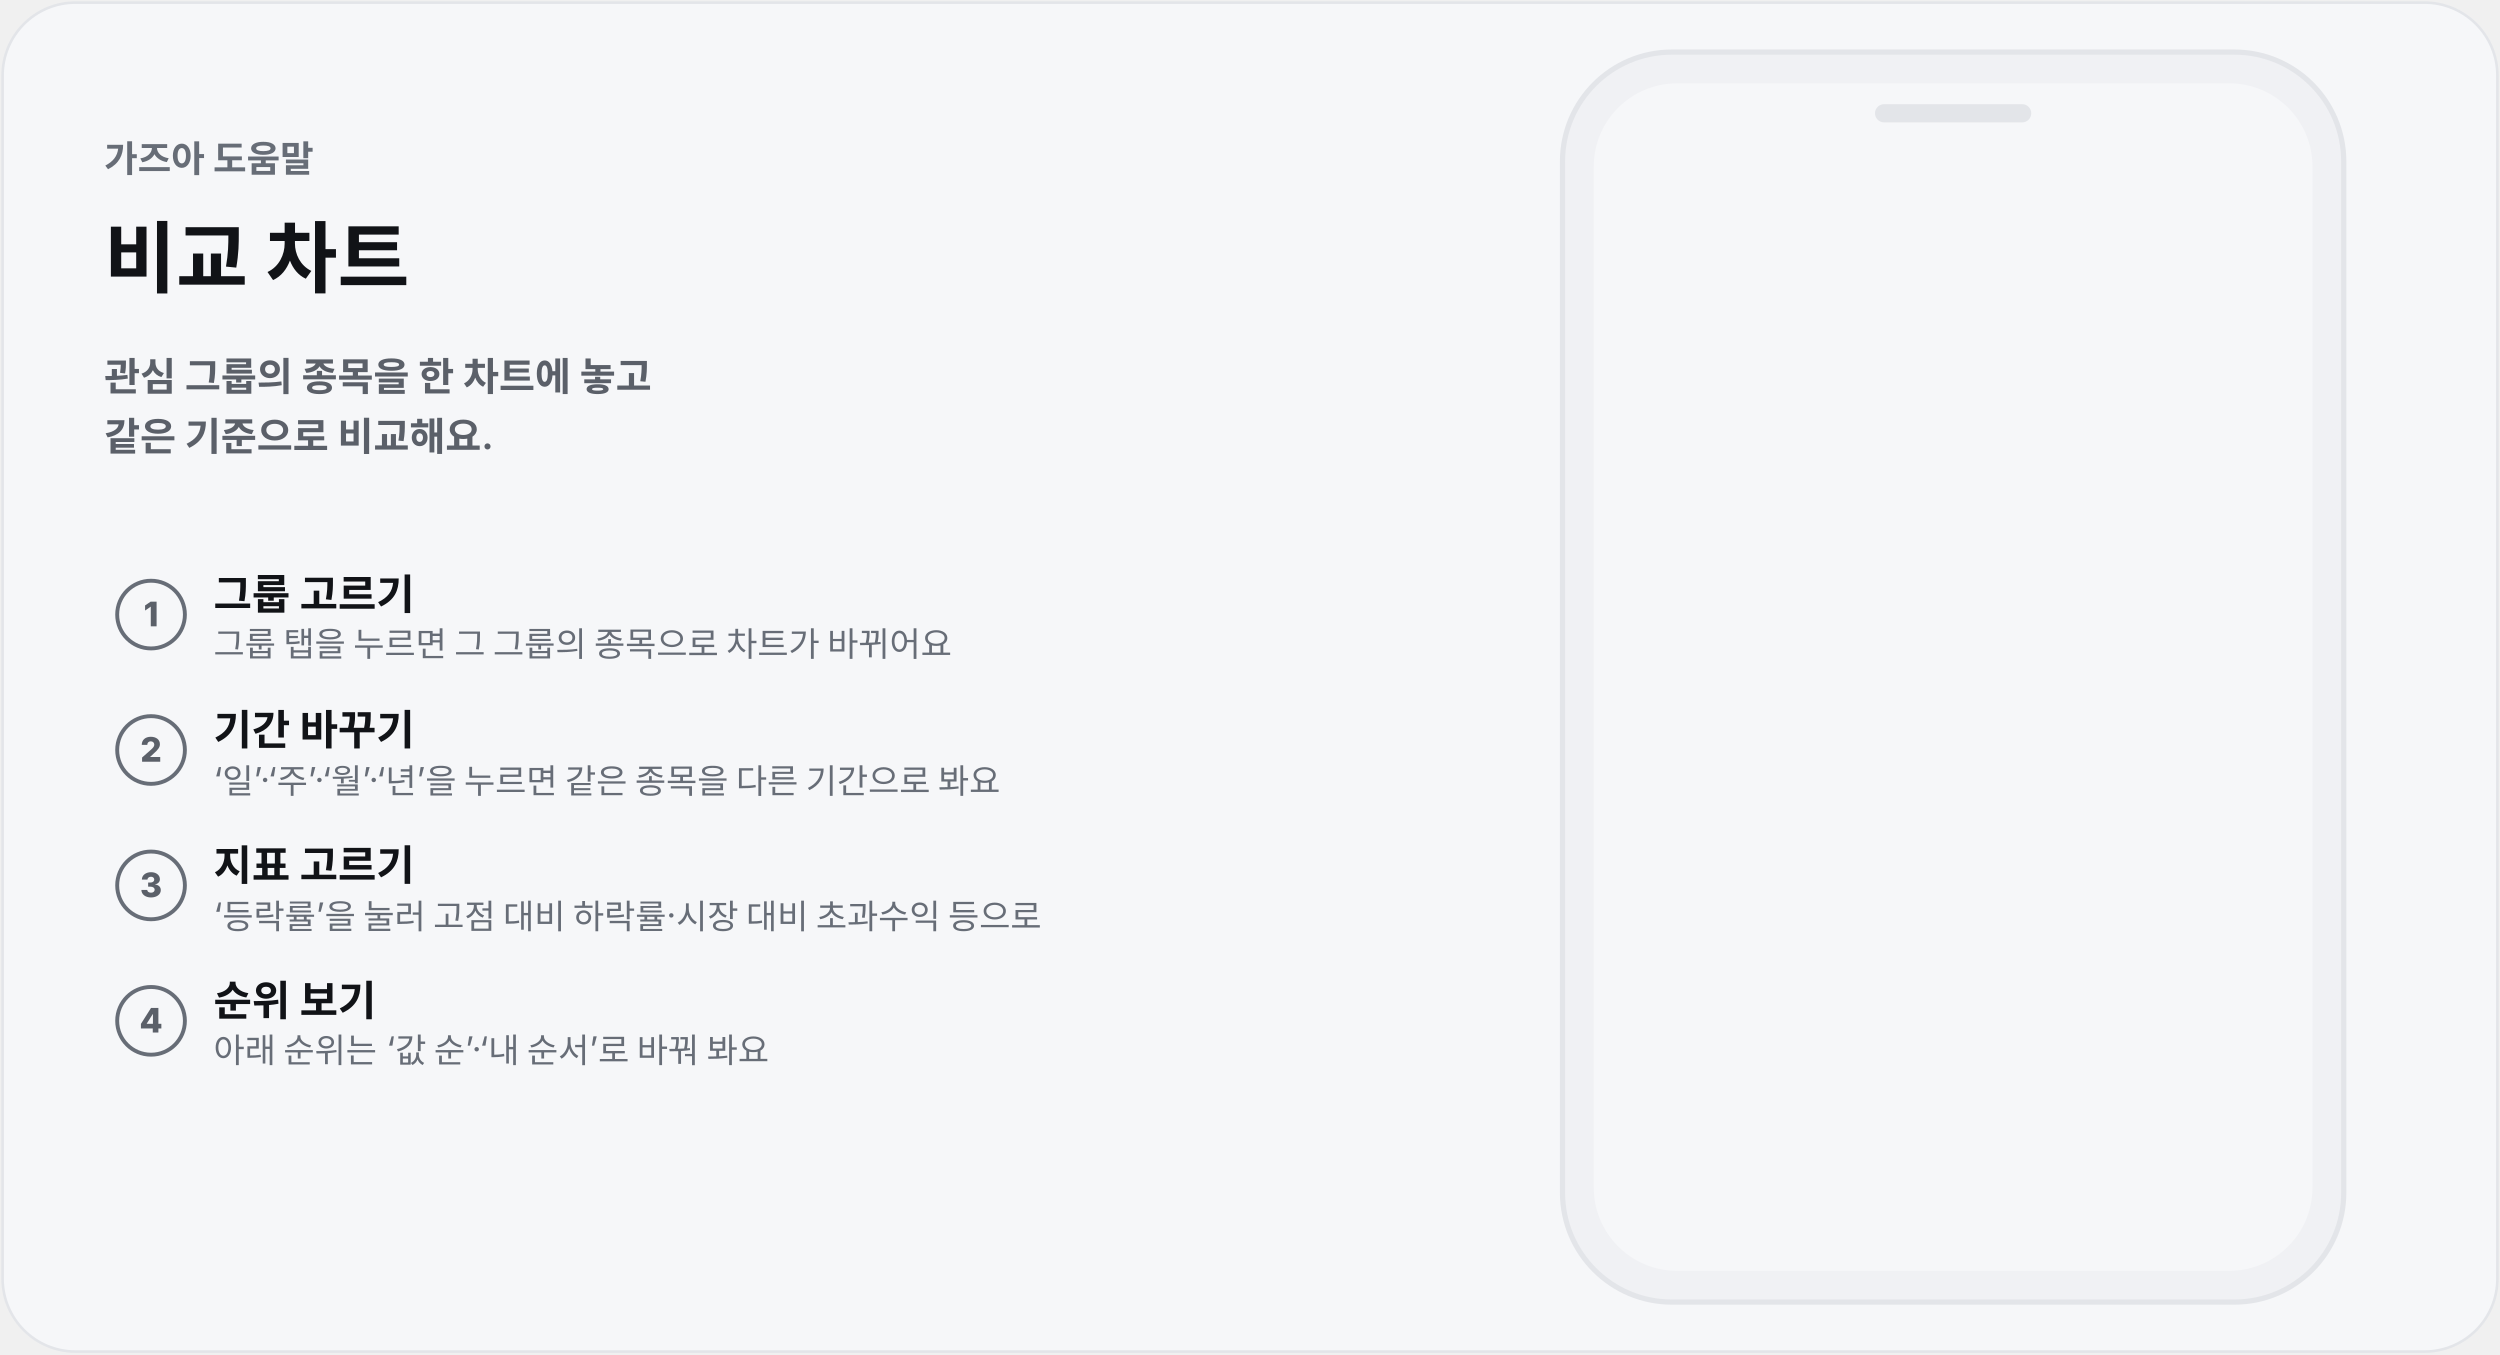
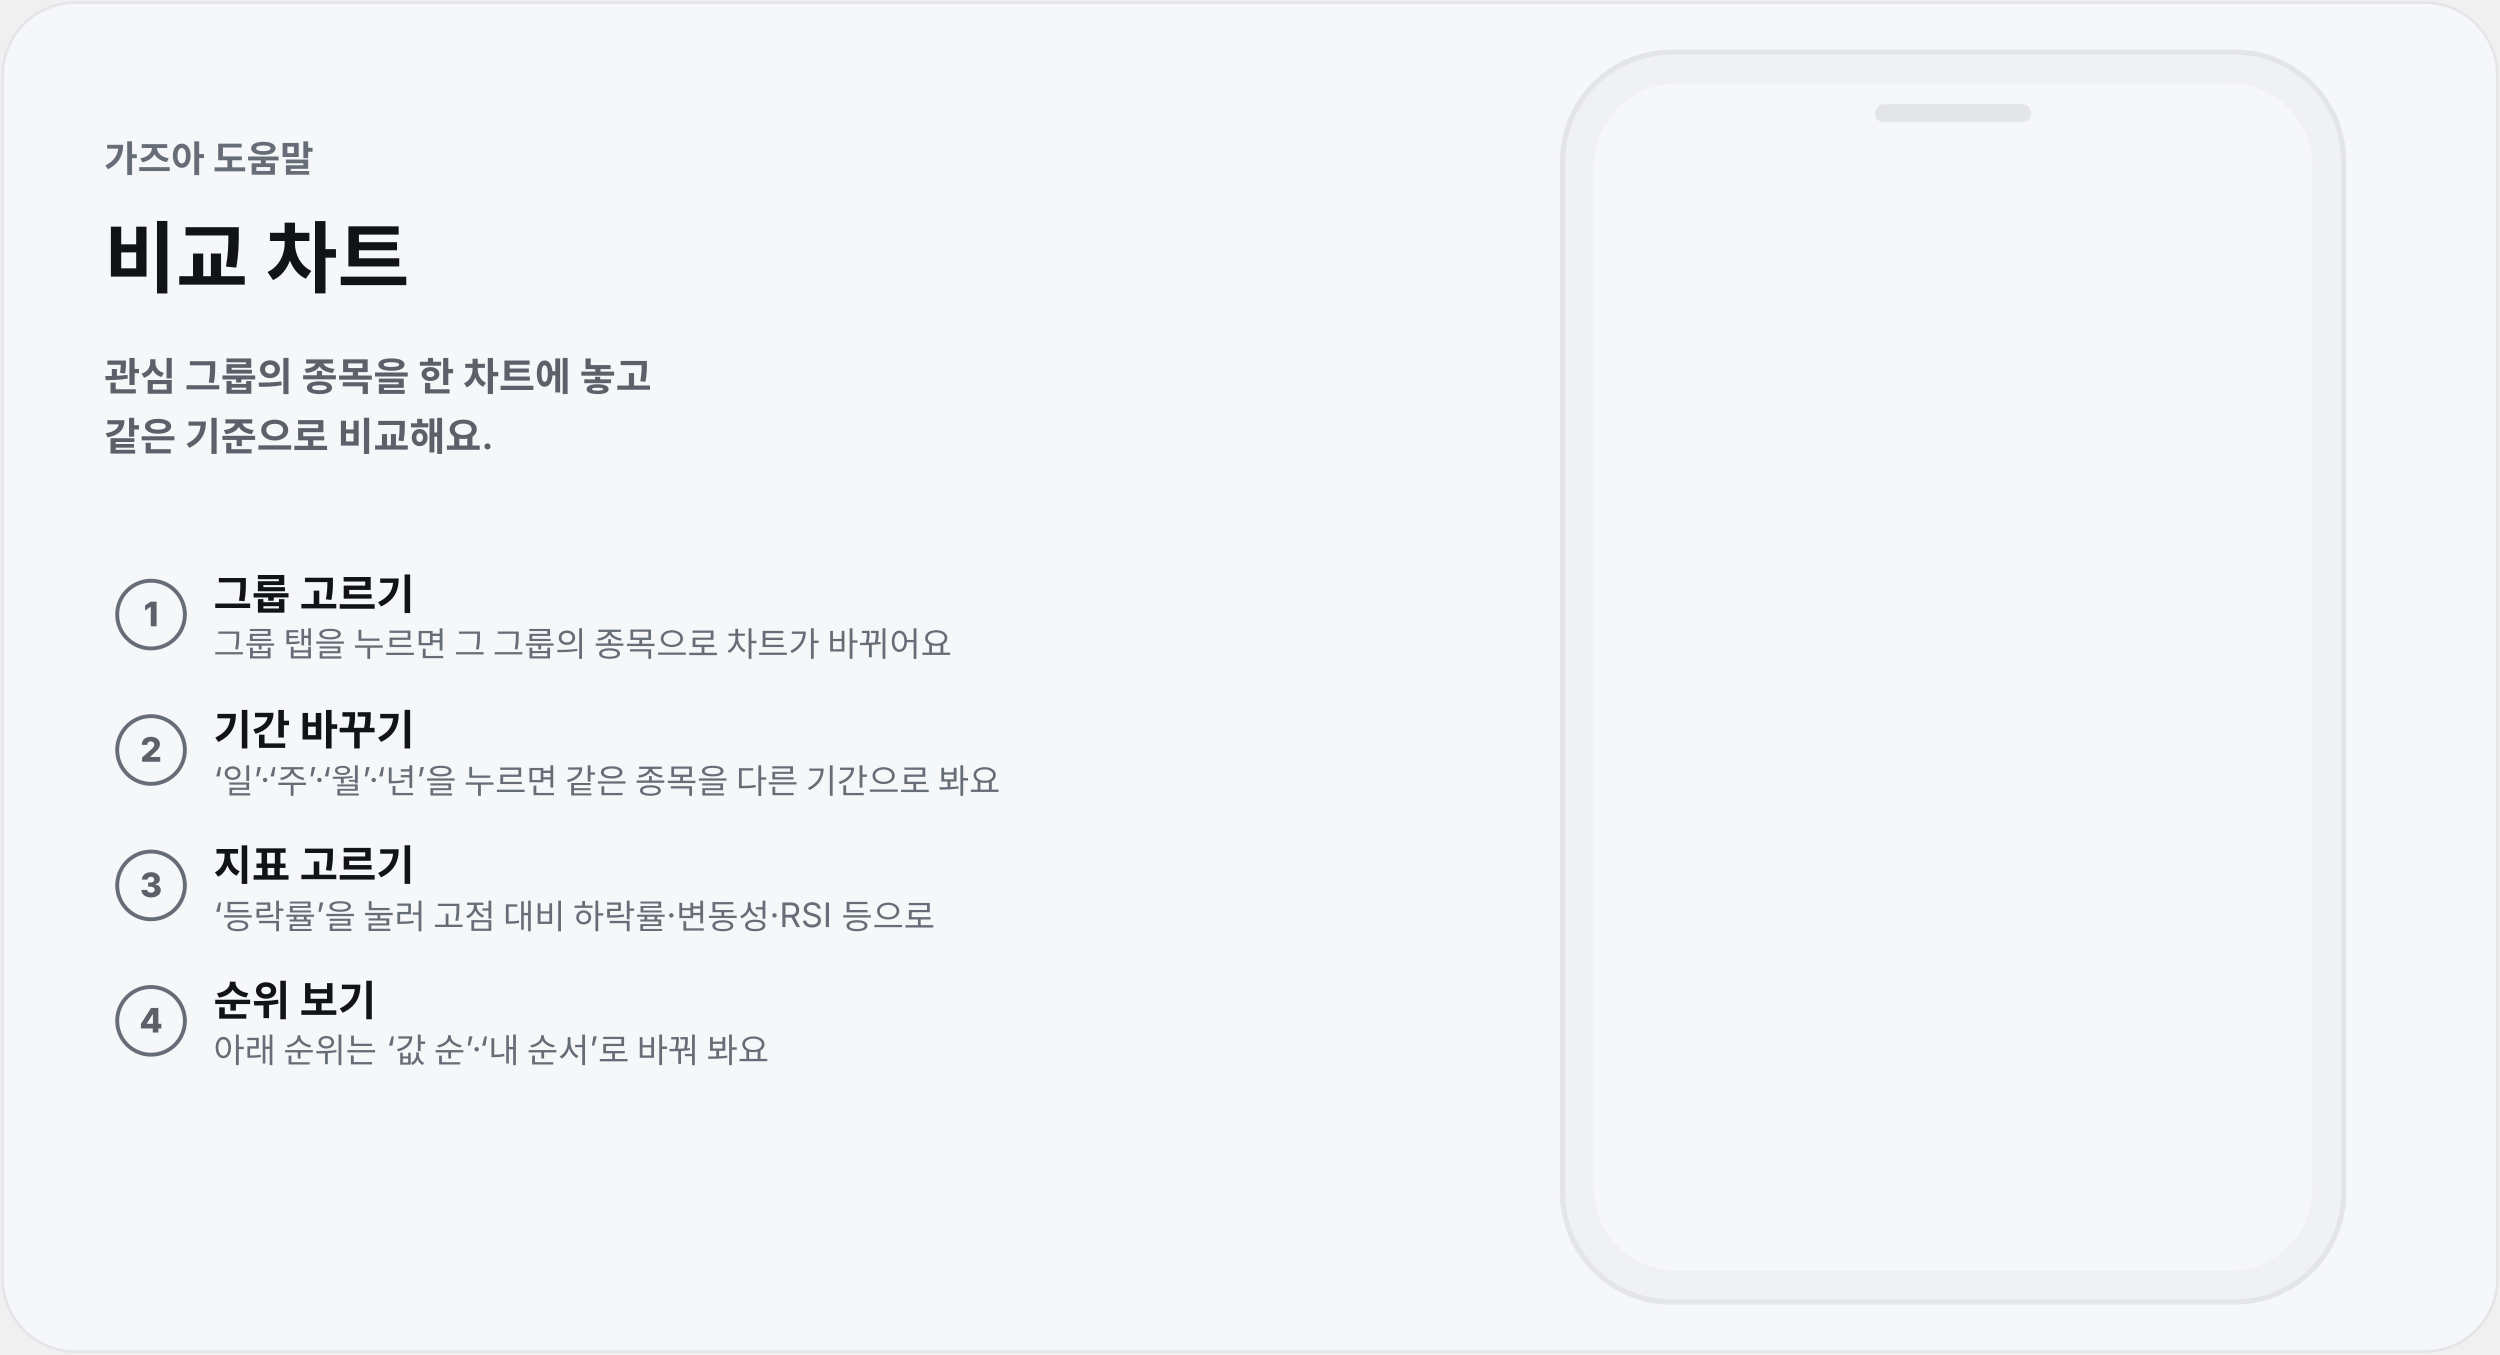
<svg xmlns="http://www.w3.org/2000/svg" width="960" height="520" viewBox="0 0 960 520" role="img" aria-labelledby="motion-title motion-desc">
  <style>
text{font-family:'Pretendard Variable', Pretendard, -apple-system, BlinkMacSystemFont, 'Apple SD Gothic Neo', 'Noto Sans KR', sans-serif}
.sc{opacity:0;animation:scene 15.2s linear infinite backwards}
.rise{transform-box:fill-box;animation:rise 15.2s cubic-bezier(.2,.8,.2,1) infinite backwards}
.pop{transform-box:fill-box;transform-origin:center;animation:pop 15.2s ease-out infinite backwards}
.draw{stroke-dasharray:1;stroke-dashoffset:1;animation:draw 15.2s ease-out infinite backwards}
.fade{opacity:0;animation:fade 15.2s linear infinite backwards}
.tap{transform-box:fill-box;transform-origin:center;opacity:0;animation:tap 15.2s ease-out infinite backwards}
@keyframes scene{0%{opacity:0}2.303%{opacity:1}22.697%{opacity:1}25.000%{opacity:0}100%{opacity:0}}
@keyframes rise{0%{opacity:0;transform:translateY(14px)}2.961%{opacity:1;transform:none}100%{opacity:1;transform:none}}
@keyframes pop{0%{transform:scale(0)}1.974%{transform:scale(1.15)}2.961%{transform:scale(1)}100%{transform:scale(1)}}
@keyframes draw{0%{stroke-dashoffset:1}7.895%{stroke-dashoffset:0}100%{stroke-dashoffset:0}}
@keyframes fade{0%{opacity:0}1.974%{opacity:1}100%{opacity:1}}
@keyframes tap{0%{opacity:0;transform:scale(.4)}0.789%{opacity:1;transform:scale(1)}4.605%{opacity:0;transform:scale(1.9)}100%{opacity:0;transform:scale(1.9)}}
@media (prefers-reduced-motion:reduce){
*{animation:none!important}
.s0{opacity:1}
.rise,.fade{opacity:1;transform:none}
.pop{transform:none}
.draw{stroke-dasharray:none;stroke-dashoffset:0}
}</style>
  <rect x="1" y="1" width="958" height="518" rx="28" fill="#f6f7f9" stroke="#e3e5e9" />
  <text x="40" y="66" font-size="14" font-weight="700" fill="#676d77" text-anchor="start">가즈아 도움말</text>
  <text x="40" y="110" font-size="30" font-weight="800" fill="#111317" text-anchor="start">비교 차트</text>
  <text x="40" y="150" font-size="15" font-weight="600" fill="#5b6069" text-anchor="start">관심 그룹의 종목을 한 차트에 놓고</text>
  <text x="40" y="173" font-size="15" font-weight="600" fill="#5b6069" text-anchor="start">같은 기준으로 비교해요.</text>
  <g>
    <rect class="sc s0" style="animation-delay:0.00s" x="32" y="213" width="540" height="48" rx="14" fill="rgba(91, 71, 224, 0.1)" />
    <circle cx="58" cy="236" r="13" fill="none" stroke="#676d77" stroke-width="1.5" />
    <text x="58" y="240.5" font-size="13" font-weight="800" fill="#5b6069" text-anchor="middle">1</text>
    <g class="sc s0" style="animation-delay:0.00s">
      <circle cx="58" cy="236" r="13" fill="#5b47e0" />
      <text x="58" y="240.5" font-size="13" font-weight="800" fill="#ffffff" text-anchor="middle">1</text>
    </g>
    <text x="82" y="234" font-size="16" font-weight="800" fill="#111317" text-anchor="start">그룹 고르기</text>
    <text x="82" y="252" font-size="13" font-weight="400" fill="#676d77" text-anchor="start">그룹 탭을 누르면 그 그룹의 종목으로 차트가 바뀌어요</text>
  </g>
  <g>
    <rect class="sc s1" style="animation-delay:3.80s" x="32" y="265" width="540" height="48" rx="14" fill="rgba(91, 71, 224, 0.1)" />
    <circle cx="58" cy="288" r="13" fill="none" stroke="#676d77" stroke-width="1.5" />
    <text x="58" y="292.5" font-size="13" font-weight="800" fill="#5b6069" text-anchor="middle">2</text>
    <g class="sc s1" style="animation-delay:3.80s">
      <circle cx="58" cy="288" r="13" fill="#5b47e0" />
      <text x="58" y="292.5" font-size="13" font-weight="800" fill="#ffffff" text-anchor="middle">2</text>
    </g>
    <text x="82" y="286" font-size="16" font-weight="800" fill="#111317" text-anchor="start">기간 바꾸기</text>
    <text x="82" y="304" font-size="13" font-weight="400" fill="#676d77" text-anchor="start">‘일’·‘주’·‘월’·‘년’을 누르면 같은 종목을 다른 기간으로 봐요</text>
  </g>
  <g>
    <rect class="sc s2" style="animation-delay:7.60s" x="32" y="317" width="540" height="48" rx="14" fill="rgba(91, 71, 224, 0.1)" />
    <circle cx="58" cy="340" r="13" fill="none" stroke="#676d77" stroke-width="1.5" />
    <text x="58" y="344.5" font-size="13" font-weight="800" fill="#5b6069" text-anchor="middle">3</text>
    <g class="sc s2" style="animation-delay:7.60s">
      <circle cx="58" cy="340" r="13" fill="#5b47e0" />
      <text x="58" y="344.5" font-size="13" font-weight="800" fill="#ffffff" text-anchor="middle">3</text>
    </g>
    <text x="82" y="338" font-size="16" font-weight="800" fill="#111317" text-anchor="start">지표 고르기</text>
-     <text x="82" y="356" font-size="13" font-weight="400" fill="#676d77" text-anchor="start">‘등락률’을 눌러 고점 대비 하락률·시장 대비 초과수익 등으로</text>
+     <text x="82" y="356" font-size="13" font-weight="400" fill="#676d77" text-anchor="start">‘등락률’을 눌러 고점 대비 하락률·변동성·RSI 등으로</text>
  </g>
  <g>
    <rect class="sc s3" style="animation-delay:11.40s" x="32" y="369" width="540" height="48" rx="14" fill="rgba(91, 71, 224, 0.1)" />
    <circle cx="58" cy="392" r="13" fill="none" stroke="#676d77" stroke-width="1.5" />
    <text x="58" y="396.5" font-size="13" font-weight="800" fill="#5b6069" text-anchor="middle">4</text>
    <g class="sc s3" style="animation-delay:11.40s">
      <circle cx="58" cy="392" r="13" fill="#5b47e0" />
      <text x="58" y="396.5" font-size="13" font-weight="800" fill="#ffffff" text-anchor="middle">4</text>
    </g>
    <text x="82" y="390" font-size="16" font-weight="800" fill="#111317" text-anchor="start">순위 보기</text>
    <text x="82" y="408" font-size="13" font-weight="400" fill="#676d77" text-anchor="start">아래 순위는 ‘값 순’·‘내 순서’로 바꿔 봐요</text>
  </g>
  <rect x="600" y="20" width="300" height="480" rx="42" fill="#f0f1f4" stroke="#e3e5e9" stroke-width="2" />
  <rect x="612" y="32" width="276" height="456" rx="32" fill="#f6f7f9" />
  <rect x="720" y="40" width="60" height="7" rx="3.5" fill="#e3e5e9" />
  <clipPath id="screen">
    <rect x="612" y="32" width="276" height="456" rx="32" />
  </clipPath>
  <g clip-path="url(#screen)">
    <g class="sc s0" style="animation-delay:0.00s">
      <text x="628" y="78" font-size="17" font-weight="800" fill="#111317" text-anchor="start">내 관심</text>
      <text x="703" y="78" font-size="15" font-weight="600" fill="#5b6069" text-anchor="start">＋</text>
      <rect x="786" y="66" width="16" height="12" rx="3" fill="none" stroke="#111317" stroke-width="1.6" />
      <path d="M791 66 v-2.5 h6 v2.5 M789 74 l3 -3 2 2 3 -3" fill="none" stroke="#111317" stroke-width="1.6" stroke-linejoin="round" />
      <path d="M824 64 v16 h16 M827 75 l4 -5 3 3 5 -6" fill="none" stroke="#111317" stroke-width="1.6" stroke-linejoin="round" stroke-linecap="round" />
      <circle cx="870" cy="72" r="3" fill="none" stroke="#111317" stroke-width="1.6" />
      <circle cx="870" cy="72" r="7.5" fill="none" stroke="#111317" stroke-width="1.6" stroke-dasharray="3.2 2.7" />
      <g class="rise" style="animation-delay:0.10s">
        <rect x="626" y="102" width="65" height="26" rx="13" fill="#5b47e0" />
        <text x="658.5" y="119.32" font-size="12" font-weight="700" fill="#ffffff" text-anchor="middle">내 관심</text>
        <rect x="702" y="102" width="58" height="26" rx="13" fill="#f0f1f4" />
        <text x="731" y="119.32" font-size="12" font-weight="700" fill="#5b6069" text-anchor="middle">반도체</text>
        <rect x="772" y="102" width="46" height="26" rx="13" fill="#f0f1f4" />
        <text x="795" y="119.32" font-size="12" font-weight="700" fill="#5b6069" text-anchor="middle">배당</text>
      </g>
      <g class="rise" style="animation-delay:0.20s">
        <text x="626" y="152" font-size="12" font-weight="700" fill="#5b6069" text-anchor="start">10/23(금) · 등락률</text>
      </g>
      <path d="M626 210.5 H816" stroke="#e3e5e9" stroke-width="1" />
      <path d="M626 253.0 H816" stroke="#e3e5e9" stroke-width="1" />
      <path d="M626 295.5 H816" stroke="#e3e5e9" stroke-width="1" />
      <path d="M626 265.2 H816" stroke="#676d77" stroke-width="1" stroke-dasharray="2 3" />
      <path class="draw" style="animation-delay:0.30s" pathLength="1" d="M626.0 265.2 L629.2 264.3 L632.4 267.1 L635.7 261.1 L638.9 256.6 L642.1 259.0 L645.3 255.3 L648.5 249.8 L651.8 247.3 L655.0 242.4 L658.2 240.4 L661.4 234.2 L664.6 234.6 L667.9 236.0 L671.1 236.5 L674.3 231.9 L677.5 231.2 L680.7 228.0 L684.0 229.3 L687.2 223.2 L690.4 223.4 L693.6 221.0 L696.8 217.5 L700.1 218.4 L703.3 212.1 L706.5 209.5 L709.7 212.6 L712.9 205.8 L716.2 199.9 L719.4 201.2 L722.6 198.9 L725.8 201.8 L729.1 198.4 L732.3 192.3 L735.5 189.3 L738.7 191.5 L741.9 194.2 L745.2 196.5 L748.4 190.3 L751.6 187.6 L754.8 186.0 L758.0 186.8 L761.3 184.2 L764.5 186.2 L767.7 189.2 L770.9 185.8 L774.1 185.2 L777.4 182.9 L780.6 184.9 L783.8 183.4 L787.0 179.9 L790.2 174.8 L793.5 175.9 L796.7 175.3 L799.9 174.0 L803.1 168.0 L806.3 170.4 L809.6 173.4 L812.8 172.5 L816.0 171.4" fill="none" stroke="#4a3aa7" stroke-width="2" stroke-linejoin="round" stroke-linecap="round" />
      <path class="draw" style="animation-delay:0.30s" pathLength="1" d="M626.0 265.2 L629.2 261.8 L632.4 257.5 L635.7 262.7 L638.9 266.6 L642.1 264.8 L645.3 260.5 L648.5 260.0 L651.8 256.4 L655.0 255.2 L658.2 255.1 L661.4 250.4 L664.6 252.6 L667.9 250.9 L671.1 249.2 L674.3 251.7 L677.5 252.3 L680.7 248.7 L684.0 252.0 L687.2 255.5 L690.4 251.7 L693.6 247.1 L696.8 245.6 L700.1 248.9 L703.3 253.2 L706.5 256.1 L709.7 259.5 L712.9 258.5 L716.2 254.2 L719.4 250.4 L722.6 252.3 L725.8 255.5 L729.1 251.0 L732.3 251.2 L735.5 255.2 L738.7 259.5 L741.9 262.0 L745.2 260.2 L748.4 259.8 L751.6 261.6 L754.8 262.8 L758.0 267.5 L761.3 265.2 L764.5 266.7 L767.7 270.3 L770.9 268.0 L774.1 267.0 L777.4 263.0 L780.6 262.0 L783.8 258.2 L787.0 261.6 L790.2 264.0 L793.5 260.3 L796.7 256.3 L799.9 260.8 L803.1 263.2 L806.3 265.1 L809.6 269.5 L812.8 272.2 L816.0 268.6" fill="none" stroke="#eda100" stroke-width="2" stroke-linejoin="round" stroke-linecap="round" />
      <path class="draw" style="animation-delay:0.30s" pathLength="1" d="M626.0 265.2 L629.2 261.2 L632.4 257.3 L635.7 261.5 L638.9 263.5 L642.1 268.9 L645.3 268.1 L648.5 264.2 L651.8 260.0 L655.0 263.8 L658.2 266.0 L661.4 261.9 L664.6 265.0 L667.9 268.5 L671.1 268.6 L674.3 268.9 L677.5 265.0 L680.7 269.4 L684.0 271.4 L687.2 269.9 L690.4 268.1 L693.6 270.7 L696.8 272.3 L700.1 277.6 L703.3 282.9 L706.5 279.4 L709.7 277.2 L712.9 280.9 L716.2 284.6 L719.4 284.7 L722.6 286.8 L725.8 283.5 L729.1 287.0 L732.3 286.5 L735.5 289.5 L738.7 293.2 L741.9 289.1 L745.2 292.2 L748.4 297.7 L751.6 302.9 L754.8 300.6 L758.0 304.4 L761.3 301.7 L764.5 305.5 L767.7 304.2 L770.9 307.8 L774.1 313.1 L777.4 311.9 L780.6 312.5 L783.8 314.3 L787.0 319.6 L790.2 323.4 L793.5 325.6 L796.7 323.3 L799.9 321.8 L803.1 327.3 L806.3 332.4 L809.6 334.3 L812.8 333.1 L816.0 338.0" fill="none" stroke="#1baf7a" stroke-width="2" stroke-linejoin="round" stroke-linecap="round" />
      <g class="fade" style="animation-delay:1.50s">
        <text x="820" y="174.873" font-size="9.5" font-weight="800" fill="#5b6069" text-anchor="start">한미반도체</text>
        <text x="820" y="272.129" font-size="9.5" font-weight="800" fill="#5b6069" text-anchor="start">DB하이텍</text>
        <text x="820" y="341.5" font-size="9.5" font-weight="800" fill="#5b6069" text-anchor="start">SK하이닉스</text>
      </g>
      <g class="rise" style="animation-delay:0.60s">
        <circle cx="634" cy="374" r="6" fill="#4a3aa7" />
        <text x="650" y="372" font-size="13.5" font-weight="800" fill="#111317" text-anchor="start">한미반도체</text>
        <text x="650" y="389" font-size="11" font-weight="400" fill="#676d77" text-anchor="start">042700</text>
        <text x="874" y="372" font-size="13" font-weight="800" fill="#d4202f" text-anchor="end">▲ +1.73%</text>
        <text x="874" y="389" font-size="11" font-weight="400" fill="#676d77" text-anchor="end">130,619원</text>
      </g>
      <g class="rise" style="animation-delay:0.70s">
        <circle cx="634" cy="416" r="6" fill="#eda100" />
        <text x="650" y="414" font-size="13.5" font-weight="800" fill="#111317" text-anchor="start">DB하이텍</text>
        <rect x="713" y="403" width="27" height="15" rx="4" fill="rgba(91, 71, 224, 0.1)" />
        <text x="726.5" y="414" font-size="9.5" font-weight="800" fill="#5b47e0" text-anchor="middle">NXT</text>
        <text x="650" y="431" font-size="11" font-weight="400" fill="#676d77" text-anchor="start">000990</text>
        <text x="874" y="414" font-size="13" font-weight="800" fill="#1d5fd6" text-anchor="end">▼ −0.39%</text>
        <text x="874" y="431" font-size="11" font-weight="400" fill="#676d77" text-anchor="end">40,431원</text>
      </g>
      <g class="rise" style="animation-delay:0.80s">
        <circle cx="634" cy="458" r="6" fill="#1baf7a" />
        <text x="650" y="456" font-size="13.5" font-weight="800" fill="#111317" text-anchor="start">SK하이닉스</text>
        <rect x="726" y="445" width="27" height="15" rx="4" fill="rgba(91, 71, 224, 0.1)" />
        <text x="739.5" y="456" font-size="9.5" font-weight="800" fill="#5b47e0" text-anchor="middle">NXT</text>
        <text x="650" y="473" font-size="11" font-weight="400" fill="#676d77" text-anchor="start">000660</text>
        <text x="874" y="456" font-size="13" font-weight="800" fill="#1d5fd6" text-anchor="end">▼ −1.10%</text>
        <text x="874" y="473" font-size="11" font-weight="400" fill="#676d77" text-anchor="end">199,612원</text>
      </g>
      <circle class="tap" style="animation-delay:2.20s" cx="730" cy="115" r="16" fill="#111317" fill-opacity=".22" stroke="#111317" stroke-opacity=".5" stroke-width="2" />
    </g>
    <g class="sc s1" style="animation-delay:3.80s">
      <text x="628" y="78" font-size="17" font-weight="800" fill="#111317" text-anchor="start">반도체</text>
      <text x="693" y="78" font-size="15" font-weight="600" fill="#5b6069" text-anchor="start">＋</text>
      <rect x="786" y="66" width="16" height="12" rx="3" fill="none" stroke="#111317" stroke-width="1.6" />
      <path d="M791 66 v-2.5 h6 v2.5 M789 74 l3 -3 2 2 3 -3" fill="none" stroke="#111317" stroke-width="1.6" stroke-linejoin="round" />
      <path d="M824 64 v16 h16 M827 75 l4 -5 3 3 5 -6" fill="none" stroke="#111317" stroke-width="1.6" stroke-linejoin="round" stroke-linecap="round" />
      <circle cx="870" cy="72" r="3" fill="none" stroke="#111317" stroke-width="1.6" />
      <circle cx="870" cy="72" r="7.5" fill="none" stroke="#111317" stroke-width="1.6" stroke-dasharray="3.2 2.7" />
      <g class="rise" style="animation-delay:3.90s">
        <text x="626" y="108" font-size="12" font-weight="700" fill="#5b6069" text-anchor="start">9/23 ~ 10/23 · 등락률</text>
      </g>
      <path d="M626 171.5 H816" stroke="#e3e5e9" stroke-width="1" />
      <path d="M626 219.0 H816" stroke="#e3e5e9" stroke-width="1" />
      <path d="M626 266.5 H816" stroke="#e3e5e9" stroke-width="1" />
      <path d="M626 287.0 H816" stroke="#676d77" stroke-width="1" stroke-dasharray="2 3" />
      <path class="draw" style="animation-delay:4.10s" pathLength="1" d="M626.0 287.0 L629.2 283.4 L632.4 287.6 L635.7 284.3 L638.9 283.0 L642.1 282.5 L645.3 276.4 L648.5 279.4 L651.8 276.3 L655.0 272.6 L658.2 264.8 L661.4 268.4 L664.6 266.8 L667.9 267.3 L671.1 260.0 L674.3 255.1 L677.5 259.2 L680.7 252.2 L684.0 249.4 L687.2 243.1 L690.4 239.3 L693.6 240.8 L696.8 237.4 L700.1 233.7 L703.3 229.0 L706.5 228.5 L709.7 227.9 L712.9 223.1 L716.2 224.2 L719.4 221.2 L722.6 216.7 L725.8 216.3 L729.1 216.9 L732.3 216.1 L735.5 213.2 L738.7 213.9 L741.9 209.4 L745.2 205.5 L748.4 199.3 L751.6 191.9 L754.8 187.9 L758.0 190.6 L761.3 193.4 L764.5 188.8 L767.7 180.3 L770.9 179.5 L774.1 178.5 L777.4 180.1 L780.6 175.6 L783.8 178.3 L787.0 175.9 L790.2 175.2 L793.5 166.9 L796.7 158.7 L799.9 154.0 L803.1 146.8 L806.3 138.2 L809.6 138.8 L812.8 130.5 L816.0 124.0" fill="none" stroke="#4a3aa7" stroke-width="2" stroke-linejoin="round" stroke-linecap="round" />
      <path class="draw" style="animation-delay:4.10s" pathLength="1" d="M626.0 287.0 L629.2 293.3 L632.4 295.7 L635.7 300.2 L638.9 299.9 L642.1 301.0 L645.3 302.0 L648.5 306.1 L651.8 309.4 L655.0 303.1 L658.2 306.1 L661.4 301.1 L664.6 306.9 L667.9 301.1 L671.1 307.8 L674.3 305.5 L677.5 299.1 L680.7 295.6 L684.0 294.0 L687.2 297.5 L690.4 299.5 L693.6 296.4 L696.8 302.4 L700.1 296.8 L703.3 300.7 L706.5 294.9 L709.7 291.6 L712.9 297.4 L716.2 303.4 L719.4 303.7 L722.6 302.6 L725.8 303.4 L729.1 304.9 L732.3 307.0 L735.5 311.9 L738.7 306.9 L741.9 308.3 L745.2 308.3 L748.4 314.0 L751.6 307.6 L754.8 301.3 L758.0 307.2 L761.3 301.9 L764.5 307.9 L767.7 301.7 L770.9 305.0 L774.1 299.1 L777.4 299.6 L780.6 295.6 L783.8 296.2 L787.0 297.5 L790.2 292.1 L793.5 297.5 L796.7 291.0 L799.9 289.8 L803.1 285.8 L806.3 285.4 L809.6 290.7 L812.8 284.5 L816.0 284.9" fill="none" stroke="#eda100" stroke-width="2" stroke-linejoin="round" stroke-linecap="round" />
      <path class="draw" style="animation-delay:4.10s" pathLength="1" d="M626.0 287.0 L629.2 287.0 L632.4 283.2 L635.7 281.0 L638.9 280.3 L642.1 282.8 L645.3 279.2 L648.5 277.4 L651.8 278.8 L655.0 276.8 L658.2 273.9 L661.4 271.1 L664.6 267.4 L667.9 273.6 L671.1 273.3 L674.3 268.3 L677.5 271.5 L680.7 271.4 L684.0 270.9 L687.2 268.9 L690.4 271.4 L693.6 265.7 L696.8 265.7 L700.1 263.2 L703.3 258.4 L706.5 256.0 L709.7 253.8 L712.9 248.0 L716.2 242.5 L719.4 249.6 L722.6 254.6 L725.8 260.6 L729.1 261.6 L732.3 265.7 L735.5 267.0 L738.7 265.4 L741.9 259.4 L745.2 255.4 L748.4 255.4 L751.6 253.6 L754.8 257.9 L758.0 254.9 L761.3 254.1 L764.5 259.6 L767.7 259.0 L770.9 264.9 L774.1 261.5 L777.4 263.7 L780.6 258.9 L783.8 258.2 L787.0 259.1 L790.2 259.2 L793.5 260.0 L796.7 263.4 L799.9 264.1 L803.1 261.3 L806.3 263.5 L809.6 257.7 L812.8 251.8 L816.0 253.8" fill="none" stroke="#1baf7a" stroke-width="2" stroke-linejoin="round" stroke-linecap="round" />
      <g class="fade" style="animation-delay:5.30s">
        <text x="820" y="127.5" font-size="9.5" font-weight="800" fill="#5b6069" text-anchor="start">한미반도체</text>
        <text x="820" y="257.322" font-size="9.5" font-weight="800" fill="#5b6069" text-anchor="start">SK하이닉스</text>
        <text x="820" y="288.407" font-size="9.5" font-weight="800" fill="#5b6069" text-anchor="start">DB하이텍</text>
      </g>
      <g class="rise" style="animation-delay:4.00s">
        <rect x="626" y="334" width="156" height="34" rx="17" fill="#f0f1f4" />
        <rect x="707" y="337" width="33" height="28" rx="14" fill="#ffffff" stroke="#e3e5e9" />
        <text x="645.5" y="355.68" font-size="13" font-weight="600" fill="#676d77" text-anchor="middle">일</text>
        <text x="684.5" y="355.68" font-size="13" font-weight="600" fill="#676d77" text-anchor="middle">주</text>
        <text x="723.5" y="355.68" font-size="13" font-weight="800" fill="#111317" text-anchor="middle">월</text>
        <text x="762.5" y="355.68" font-size="13" font-weight="600" fill="#676d77" text-anchor="middle">년</text>
      </g>
      <g class="rise" style="animation-delay:4.05s">
        <rect x="790" y="334" width="84" height="34" rx="17" fill="rgba(91, 71, 224, 0.1)" />
        <text x="832" y="356" font-size="12.5" font-weight="800" fill="#5b47e0" text-anchor="middle">등락률 ▾</text>
      </g>
      <g class="rise" style="animation-delay:4.10s">
        <rect x="626" y="382" width="248" height="34" rx="17" fill="#f0f1f4" />
        <rect x="629" y="385" width="56" height="28" rx="14" fill="#ffffff" stroke="#e3e5e9" />
        <text x="657" y="403.68" font-size="13" font-weight="800" fill="#111317" text-anchor="middle">자동</text>
        <text x="719" y="403.68" font-size="13" font-weight="600" fill="#676d77" text-anchor="middle">KRX</text>
        <text x="781" y="403.68" font-size="13" font-weight="600" fill="#676d77" text-anchor="middle">NXT</text>
        <text x="843" y="403.68" font-size="13" font-weight="600" fill="#676d77" text-anchor="middle">통합</text>
      </g>
      <g class="rise" style="animation-delay:4.15s">
        <text x="626" y="436" font-size="11.5" font-weight="400" fill="#676d77" text-anchor="start">KRX 우선 · KRX가 쉴 때만 NXT</text>
      </g>
      <circle class="tap" style="animation-delay:6.00s" cx="742" cy="351" r="16" fill="#111317" fill-opacity=".22" stroke="#111317" stroke-opacity=".5" stroke-width="2" />
    </g>
    <g class="sc s2" style="animation-delay:7.60s">
      <text x="628" y="78" font-size="17" font-weight="800" fill="#111317" text-anchor="start">반도체</text>
      <text x="693" y="78" font-size="15" font-weight="600" fill="#5b6069" text-anchor="start">＋</text>
      <rect x="786" y="66" width="16" height="12" rx="3" fill="none" stroke="#111317" stroke-width="1.6" />
      <path d="M791 66 v-2.5 h6 v2.5 M789 74 l3 -3 2 2 3 -3" fill="none" stroke="#111317" stroke-width="1.6" stroke-linejoin="round" />
      <path d="M824 64 v16 h16 M827 75 l4 -5 3 3 5 -6" fill="none" stroke="#111317" stroke-width="1.6" stroke-linejoin="round" stroke-linecap="round" />
      <circle cx="870" cy="72" r="3" fill="none" stroke="#111317" stroke-width="1.6" />
      <circle cx="870" cy="72" r="7.5" fill="none" stroke="#111317" stroke-width="1.6" stroke-dasharray="3.2 2.7" />
      <path d="M626 171.5 H816" stroke="#e3e5e9" stroke-width="1" />
      <path d="M626 219.0 H816" stroke="#e3e5e9" stroke-width="1" />
      <path d="M626 266.5 H816" stroke="#e3e5e9" stroke-width="1" />
      <path d="M626 287.0 H816" stroke="#676d77" stroke-width="1" stroke-dasharray="2 3" />
      <path class="draw" style="animation-delay:7.60s" pathLength="1" d="M626.0 287.0 L629.2 283.4 L632.4 287.6 L635.7 284.3 L638.9 283.0 L642.1 282.5 L645.3 276.4 L648.5 279.4 L651.8 276.3 L655.0 272.6 L658.2 264.8 L661.4 268.4 L664.6 266.8 L667.9 267.3 L671.1 260.0 L674.3 255.1 L677.5 259.2 L680.7 252.2 L684.0 249.4 L687.2 243.1 L690.4 239.3 L693.6 240.8 L696.8 237.4 L700.1 233.7 L703.3 229.0 L706.5 228.5 L709.7 227.9 L712.9 223.1 L716.2 224.2 L719.4 221.2 L722.6 216.7 L725.8 216.3 L729.1 216.9 L732.3 216.1 L735.5 213.2 L738.7 213.9 L741.9 209.4 L745.2 205.5 L748.4 199.3 L751.6 191.9 L754.8 187.9 L758.0 190.6 L761.3 193.4 L764.5 188.8 L767.7 180.3 L770.9 179.5 L774.1 178.5 L777.4 180.1 L780.6 175.6 L783.8 178.3 L787.0 175.9 L790.2 175.2 L793.5 166.9 L796.7 158.7 L799.9 154.0 L803.1 146.8 L806.3 138.2 L809.6 138.8 L812.8 130.5 L816.0 124.0" fill="none" stroke="#4a3aa7" stroke-width="2" stroke-linejoin="round" stroke-linecap="round" />
      <path class="draw" style="animation-delay:7.60s" pathLength="1" d="M626.0 287.0 L629.2 293.3 L632.4 295.7 L635.7 300.2 L638.9 299.9 L642.1 301.0 L645.3 302.0 L648.5 306.1 L651.8 309.4 L655.0 303.1 L658.2 306.1 L661.4 301.1 L664.6 306.9 L667.9 301.1 L671.1 307.8 L674.3 305.5 L677.5 299.1 L680.7 295.6 L684.0 294.0 L687.2 297.5 L690.4 299.5 L693.6 296.4 L696.8 302.4 L700.1 296.8 L703.3 300.7 L706.5 294.9 L709.7 291.6 L712.9 297.4 L716.2 303.4 L719.4 303.7 L722.6 302.6 L725.8 303.4 L729.1 304.9 L732.3 307.0 L735.5 311.9 L738.7 306.9 L741.9 308.3 L745.2 308.3 L748.4 314.0 L751.6 307.6 L754.8 301.3 L758.0 307.2 L761.3 301.9 L764.5 307.9 L767.7 301.7 L770.9 305.0 L774.1 299.1 L777.4 299.6 L780.6 295.6 L783.8 296.2 L787.0 297.5 L790.2 292.1 L793.5 297.5 L796.7 291.0 L799.9 289.8 L803.1 285.8 L806.3 285.4 L809.6 290.7 L812.8 284.5 L816.0 284.9" fill="none" stroke="#eda100" stroke-width="2" stroke-linejoin="round" stroke-linecap="round" />
      <path class="draw" style="animation-delay:7.60s" pathLength="1" d="M626.0 287.0 L629.2 287.0 L632.4 283.2 L635.7 281.0 L638.9 280.3 L642.1 282.8 L645.3 279.2 L648.5 277.4 L651.8 278.8 L655.0 276.8 L658.2 273.9 L661.4 271.1 L664.6 267.4 L667.9 273.6 L671.1 273.3 L674.3 268.3 L677.5 271.5 L680.7 271.4 L684.0 270.9 L687.2 268.9 L690.4 271.4 L693.6 265.7 L696.8 265.7 L700.1 263.2 L703.3 258.4 L706.5 256.0 L709.7 253.8 L712.9 248.0 L716.2 242.5 L719.4 249.6 L722.6 254.6 L725.8 260.6 L729.1 261.6 L732.3 265.7 L735.5 267.0 L738.7 265.4 L741.9 259.4 L745.2 255.4 L748.4 255.4 L751.6 253.6 L754.8 257.9 L758.0 254.9 L761.3 254.1 L764.5 259.6 L767.7 259.0 L770.9 264.9 L774.1 261.5 L777.4 263.7 L780.6 258.9 L783.8 258.2 L787.0 259.1 L790.2 259.2 L793.5 260.0 L796.7 263.4 L799.9 264.1 L803.1 261.3 L806.3 263.5 L809.6 257.7 L812.8 251.8 L816.0 253.8" fill="none" stroke="#1baf7a" stroke-width="2" stroke-linejoin="round" stroke-linecap="round" />
      <g class="fade" style="animation-delay:8.80s">
        <text x="820" y="127.5" font-size="9.5" font-weight="800" fill="#5b6069" text-anchor="start">한미반도체</text>
        <text x="820" y="257.322" font-size="9.5" font-weight="800" fill="#5b6069" text-anchor="start">SK하이닉스</text>
        <text x="820" y="288.407" font-size="9.5" font-weight="800" fill="#5b6069" text-anchor="start">DB하이텍</text>
      </g>
      <rect x="612" y="32" width="276" height="456" rx="32" fill="rgba(17, 19, 23, 0.38)" />
      <g class="rise" style="animation-delay:7.70s">
        <path d="M612 130 q0 -22 22 -22 h232 q22 0 22 22 V456 q0 32 -32 32 h-212 q-32 0 -32 -32 Z" fill="#ffffff" />
        <rect x="732" y="116" width="36" height="5" rx="2.5" fill="#e3e5e9" />
        <text x="626" y="148" font-size="16" font-weight="800" fill="#111317" text-anchor="start">비교 지표</text>
        <text x="874" y="148" font-size="14" font-weight="600" fill="#5b6069" text-anchor="end">✕</text>
        <text x="626" y="168" font-size="11.5" font-weight="400" fill="#676d77" text-anchor="start">모든 종목을 같은 기준으로 한 축에 놓아요</text>
      </g>
      <g class="rise" style="animation-delay:7.90s">
        <rect x="626" y="186" width="248" height="46" rx="12" fill="#ffffff" stroke="#e3e5e9" />
        <text x="638" y="205" font-size="12.5" font-weight="800" fill="#111317" text-anchor="start">등락률</text>
        <text x="638" y="222" font-size="10.5" font-weight="400" fill="#676d77" text-anchor="start">기간 시작 직전 종가 대비 몇 % 올랐나</text>
      </g>
      <g class="rise" style="animation-delay:7.98s">
        <rect x="626" y="238" width="248" height="46" rx="12" fill="#ffffff" stroke="#e3e5e9" />
        <text x="638" y="257" font-size="12.5" font-weight="800" fill="#111317" text-anchor="start">고점 대비 하락률</text>
        <text x="638" y="274" font-size="10.5" font-weight="400" fill="#676d77" text-anchor="start">기간 중 최고가에서 얼마나 내려왔나</text>
      </g>
      <g class="rise" style="animation-delay:8.06s">
        <rect x="626" y="290" width="248" height="46" rx="12" fill="rgba(91, 71, 224, 0.1)" stroke="#5b47e0" />
        <text x="638" y="309" font-size="12.5" font-weight="800" fill="#5b47e0" text-anchor="start">시장 대비 초과수익</text>
        <text x="638" y="326" font-size="10.5" font-weight="400" fill="#676d77" text-anchor="start">KOSPI·KOSDAQ보다 얼마나 더 올랐나</text>
        <text x="862" y="318" font-size="14" font-weight="800" fill="#5b47e0" text-anchor="end">✓</text>
      </g>
      <g class="rise" style="animation-delay:8.14s">
        <rect x="626" y="342" width="248" height="46" rx="12" fill="#ffffff" stroke="#e3e5e9" />
        <text x="638" y="361" font-size="12.5" font-weight="800" fill="#111317" text-anchor="start">상대 거래량</text>
        <text x="638" y="378" font-size="10.5" font-weight="400" fill="#676d77" text-anchor="start">평소(20일 평균) 대비 거래량 배수</text>
      </g>
      <g class="rise" style="animation-delay:8.22s">
        <rect x="626" y="394" width="248" height="46" rx="12" fill="#ffffff" stroke="#e3e5e9" />
        <text x="638" y="413" font-size="12.5" font-weight="800" fill="#111317" text-anchor="start">시가총액</text>
        <text x="638" y="430" font-size="10.5" font-weight="400" fill="#676d77" text-anchor="start">발행주식수 × 가격 (조 원)</text>
      </g>
      <g class="rise" style="animation-delay:8.30s">
        <rect x="626" y="446" width="248" height="46" rx="12" fill="#ffffff" stroke="#e3e5e9" />
        <text x="638" y="465" font-size="12.5" font-weight="800" fill="#111317" text-anchor="start">변동성</text>
        <text x="638" y="482" font-size="10.5" font-weight="400" fill="#676d77" text-anchor="start">20일 수익률 표준편차(연율)</text>
      </g>
      <circle class="tap" style="animation-delay:9.80s" cx="746" cy="313" r="16" fill="#111317" fill-opacity=".22" stroke="#111317" stroke-opacity=".5" stroke-width="2" />
    </g>
    <g class="sc s3" style="animation-delay:11.40s">
      <text x="628" y="78" font-size="17" font-weight="800" fill="#111317" text-anchor="start">반도체</text>
      <text x="693" y="78" font-size="15" font-weight="600" fill="#5b6069" text-anchor="start">＋</text>
      <rect x="786" y="66" width="16" height="12" rx="3" fill="none" stroke="#111317" stroke-width="1.6" />
      <path d="M791 66 v-2.5 h6 v2.5 M789 74 l3 -3 2 2 3 -3" fill="none" stroke="#111317" stroke-width="1.6" stroke-linejoin="round" />
      <path d="M824 64 v16 h16 M827 75 l4 -5 3 3 5 -6" fill="none" stroke="#111317" stroke-width="1.6" stroke-linejoin="round" stroke-linecap="round" />
      <circle cx="870" cy="72" r="3" fill="none" stroke="#111317" stroke-width="1.6" />
      <circle cx="870" cy="72" r="7.5" fill="none" stroke="#111317" stroke-width="1.6" stroke-dasharray="3.2 2.7" />
      <g class="rise" style="animation-delay:11.50s">
        <text x="626" y="108" font-size="12" font-weight="700" fill="#5b6069" text-anchor="start">9/23 ~ 10/23 · 시장 대비 초과수익</text>
      </g>
      <path d="M626 159.0 H816" stroke="#e3e5e9" stroke-width="1" />
      <path d="M626 194.0 H816" stroke="#e3e5e9" stroke-width="1" />
      <path d="M626 229.0 H816" stroke="#e3e5e9" stroke-width="1" />
      <path d="M626 246.5 H816" stroke="#676d77" stroke-width="1" stroke-dasharray="2 3" />
      <path class="draw" style="animation-delay:11.70s" pathLength="1" d="M626.0 246.5 L629.2 241.8 L632.4 237.3 L635.7 237.4 L638.9 232.0 L642.1 233.3 L645.3 229.1 L648.5 223.9 L651.8 224.6 L655.0 225.6 L658.2 220.4 L661.4 221.0 L664.6 218.3 L667.9 215.9 L671.1 213.7 L674.3 206.4 L677.5 203.6 L680.7 200.2 L684.0 196.6 L687.2 192.7 L690.4 196.0 L693.6 198.2 L696.8 192.0 L700.1 190.0 L703.3 184.6 L706.5 179.7 L709.7 182.4 L712.9 174.9 L716.2 170.7 L719.4 173.1 L722.6 175.9 L725.8 171.6 L729.1 173.8 L732.3 173.7 L735.5 176.0 L738.7 178.9 L741.9 175.7 L745.2 174.2 L748.4 177.4 L751.6 173.2 L754.8 172.4 L758.0 166.1 L761.3 167.7 L764.5 164.3 L767.7 161.2 L770.9 156.3 L774.1 152.9 L777.4 156.5 L780.6 153.1 L783.8 153.0 L787.0 149.3 L790.2 145.3 L793.5 146.5 L796.7 138.9 L799.9 132.0 L803.1 132.7 L806.3 130.5 L809.6 131.8 L812.8 130.3 L816.0 124.0" fill="none" stroke="#4a3aa7" stroke-width="2" stroke-linejoin="round" stroke-linecap="round" />
      <path class="draw" style="animation-delay:11.70s" pathLength="1" d="M626.0 246.5 L629.2 250.2 L632.4 255.8 L635.7 250.4 L638.9 246.7 L642.1 241.4 L645.3 245.6 L648.5 249.0 L651.8 246.9 L655.0 251.2 L658.2 251.4 L661.4 256.7 L664.6 258.1 L667.9 262.9 L671.1 264.0 L674.3 260.6 L677.5 257.8 L680.7 253.6 L684.0 254.1 L687.2 254.9 L690.4 259.9 L693.6 262.2 L696.8 262.5 L700.1 262.5 L703.3 260.8 L706.5 259.5 L709.7 256.8 L712.9 260.8 L716.2 261.8 L719.4 261.6 L722.6 257.7 L725.8 254.5 L729.1 252.7 L732.3 247.7 L735.5 244.7 L738.7 249.5 L741.9 248.7 L745.2 247.3 L748.4 252.1 L751.6 249.4 L754.8 246.4 L758.0 250.6 L761.3 248.5 L764.5 249.0 L767.7 246.2 L770.9 250.3 L774.1 252.8 L777.4 248.2 L780.6 251.6 L783.8 249.8 L787.0 246.5 L790.2 249.5 L793.5 251.4 L796.7 250.7 L799.9 256.2 L803.1 250.7 L806.3 251.7 L809.6 247.6 L812.8 244.5 L816.0 239.6" fill="none" stroke="#eda100" stroke-width="2" stroke-linejoin="round" stroke-linecap="round" />
      <path class="draw" style="animation-delay:11.70s" pathLength="1" d="M626.0 246.5 L629.2 244.9 L632.4 242.8 L635.7 244.6 L638.9 248.7 L642.1 246.0 L645.3 242.0 L648.5 244.2 L651.8 244.1 L655.0 242.1 L658.2 238.6 L661.4 242.5 L664.6 241.3 L667.9 244.4 L671.1 244.0 L674.3 240.7 L677.5 240.7 L680.7 242.0 L684.0 248.1 L687.2 244.2 L690.4 240.0 L693.6 243.5 L696.8 247.5 L700.1 242.9 L703.3 239.2 L706.5 244.0 L709.7 245.7 L712.9 248.6 L716.2 247.8 L719.4 243.4 L722.6 244.3 L725.8 248.0 L729.1 244.5 L732.3 246.6 L735.5 242.9 L738.7 242.4 L741.9 237.6 L745.2 243.5 L748.4 241.1 L751.6 240.3 L754.8 245.5 L758.0 243.3 L761.3 247.1 L764.5 244.4 L767.7 249.0 L770.9 252.7 L774.1 255.8 L777.4 257.2 L780.6 256.0 L783.8 251.7 L787.0 256.6 L790.2 252.9 L793.5 248.3 L796.7 244.7 L799.9 249.5 L803.1 255.0 L806.3 257.8 L809.6 255.0 L812.8 250.0 L816.0 246.0" fill="none" stroke="#1baf7a" stroke-width="2" stroke-linejoin="round" stroke-linecap="round" />
      <g class="fade" style="animation-delay:12.90s">
        <text x="820" y="127.5" font-size="9.5" font-weight="800" fill="#5b6069" text-anchor="start">한미반도체</text>
        <text x="820" y="243.15" font-size="9.5" font-weight="800" fill="#5b6069" text-anchor="start">DB하이텍</text>
        <text x="820" y="255.15" font-size="9.5" font-weight="800" fill="#5b6069" text-anchor="start">SK하이닉스</text>
      </g>
      <g class="rise" style="animation-delay:11.70s">
        <text x="626" y="298" font-size="12" font-weight="700" fill="#5b6069" text-anchor="start">초과수익 순 · 3/10</text>
        <rect x="756" y="280" width="118" height="28" rx="14" fill="#f0f1f4" />
        <rect x="758" y="282" width="56" height="24" rx="12" fill="#ffffff" />
        <text x="786" y="298" font-size="11.5" font-weight="800" fill="#111317" text-anchor="middle">값 순</text>
        <text x="844" y="298" font-size="11.5" font-weight="600" fill="#676d77" text-anchor="middle">내 순서</text>
      </g>
      <g class="rise" style="animation-delay:11.90s">
        <circle cx="634" cy="340" r="6" fill="#4a3aa7" />
        <text x="650" y="338" font-size="13.5" font-weight="800" fill="#111317" text-anchor="start">한미반도체</text>
        <text x="650" y="355" font-size="11" font-weight="400" fill="#676d77" text-anchor="start">042700</text>
        <text x="874" y="338" font-size="13" font-weight="800" fill="#d4202f" text-anchor="end">▲ +6.20%</text>
        <text x="874" y="355" font-size="11" font-weight="400" fill="#676d77" text-anchor="end">130,619원</text>
      </g>
      <g class="rise" style="animation-delay:12.00s">
        <circle cx="634" cy="386" r="6" fill="#1baf7a" />
        <text x="650" y="384" font-size="13.5" font-weight="800" fill="#111317" text-anchor="start">SK하이닉스</text>
        <rect x="726" y="373" width="27" height="15" rx="4" fill="rgba(91, 71, 224, 0.1)" />
        <text x="739.5" y="384" font-size="9.5" font-weight="800" fill="#5b47e0" text-anchor="middle">NXT</text>
        <text x="650" y="401" font-size="11" font-weight="400" fill="#676d77" text-anchor="start">000660</text>
        <text x="874" y="384" font-size="13" font-weight="800" fill="#d4202f" text-anchor="end">▲ +1.45%</text>
        <text x="874" y="401" font-size="11" font-weight="400" fill="#676d77" text-anchor="end">199,612원</text>
      </g>
      <g class="rise" style="animation-delay:12.10s">
        <circle cx="634" cy="432" r="6" fill="#eda100" />
        <text x="650" y="430" font-size="13.5" font-weight="800" fill="#111317" text-anchor="start">DB하이텍</text>
        <rect x="713" y="419" width="27" height="15" rx="4" fill="rgba(91, 71, 224, 0.1)" />
        <text x="726.5" y="430" font-size="9.5" font-weight="800" fill="#5b47e0" text-anchor="middle">NXT</text>
        <text x="650" y="447" font-size="11" font-weight="400" fill="#676d77" text-anchor="start">000990</text>
        <text x="874" y="430" font-size="13" font-weight="800" fill="#1d5fd6" text-anchor="end">▼ −2.31%</text>
        <text x="874" y="447" font-size="11" font-weight="400" fill="#676d77" text-anchor="end">40,431원</text>
      </g>
      <g class="rise" style="animation-delay:12.40s">
        <rect x="626" y="464" width="248" height="1" fill="#e3e5e9" />
      </g>
      <circle class="tap" style="animation-delay:13.80s" cx="844" cy="294" r="16" fill="#111317" fill-opacity=".22" stroke="#111317" stroke-opacity=".5" stroke-width="2" />
    </g>
  </g>
</svg>
